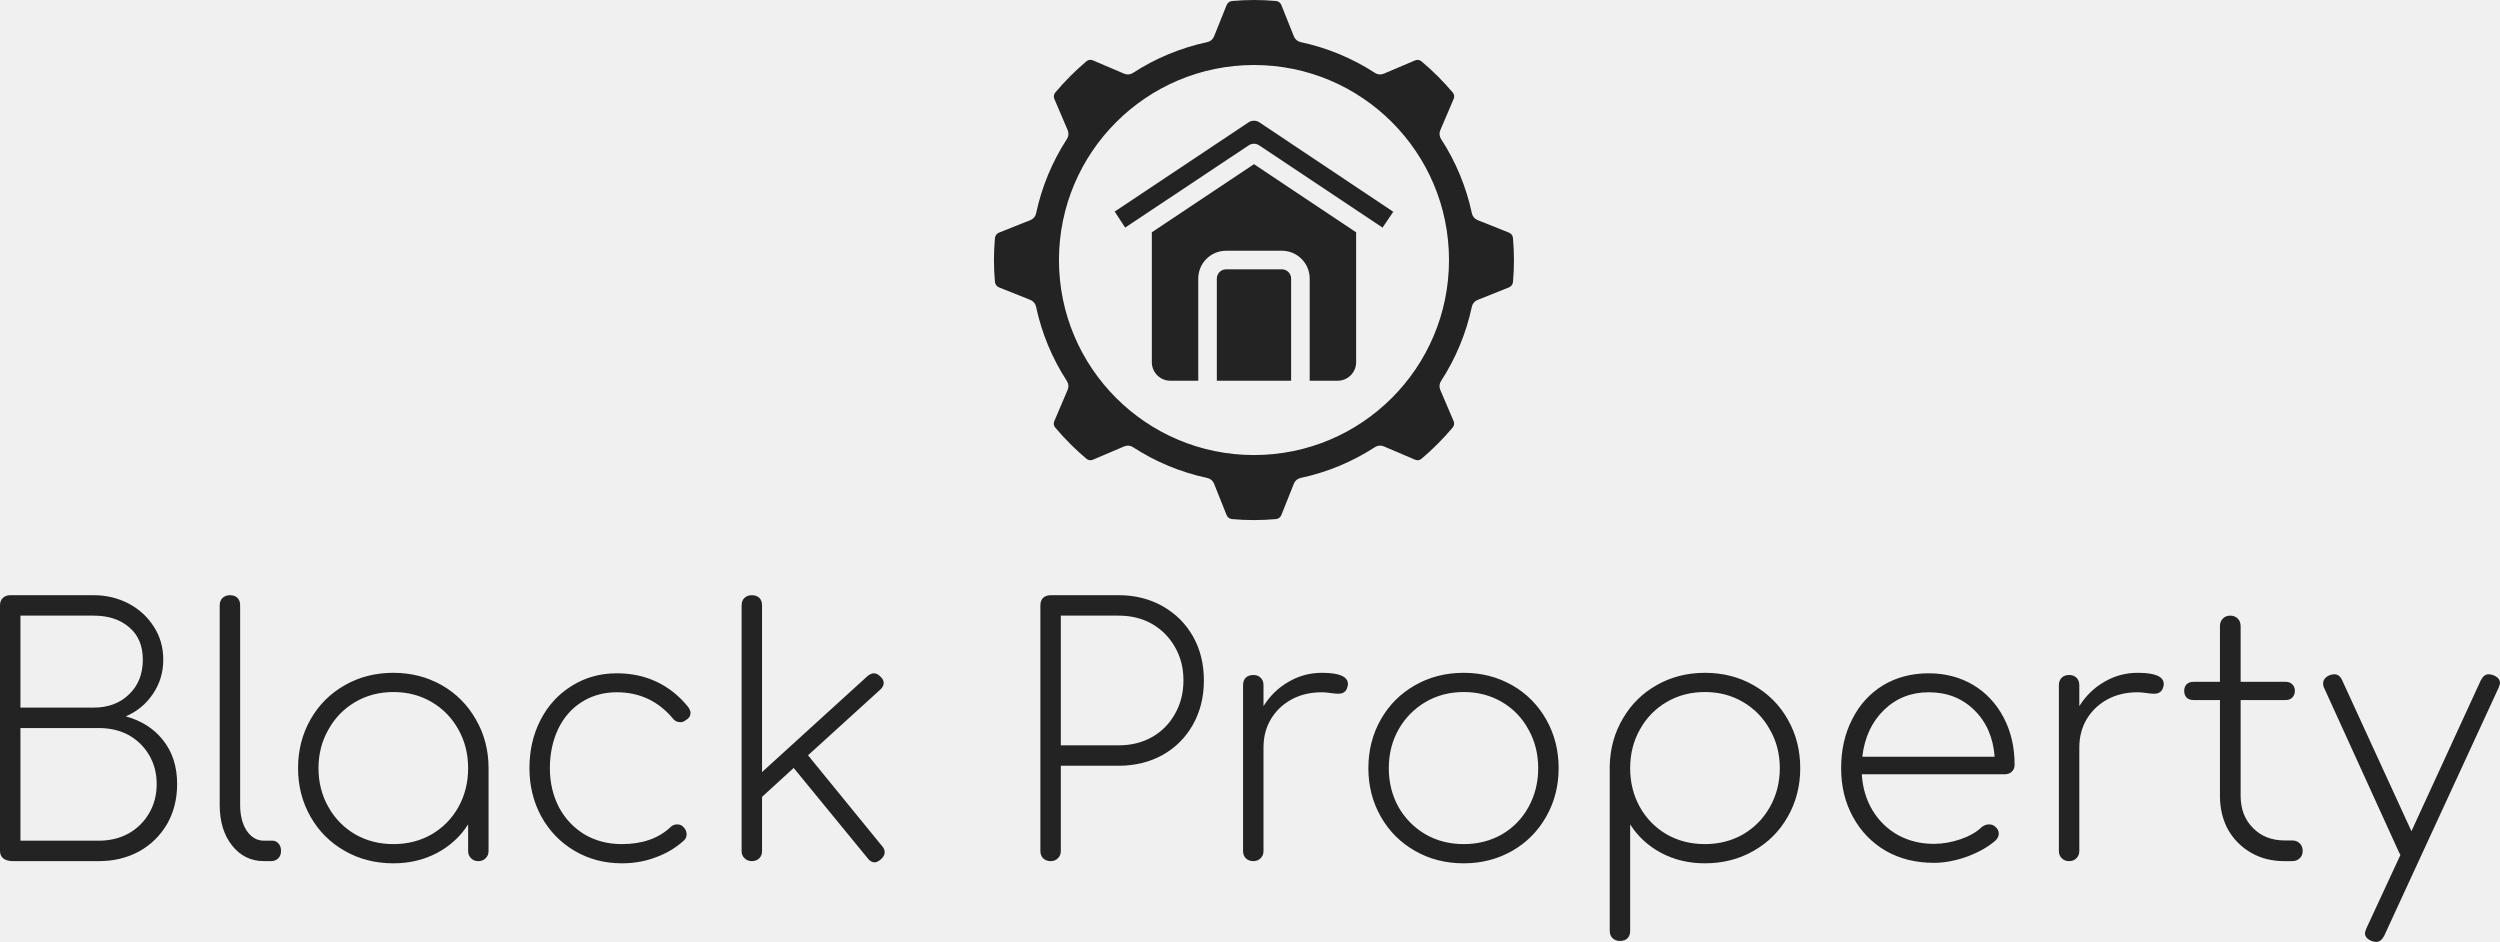
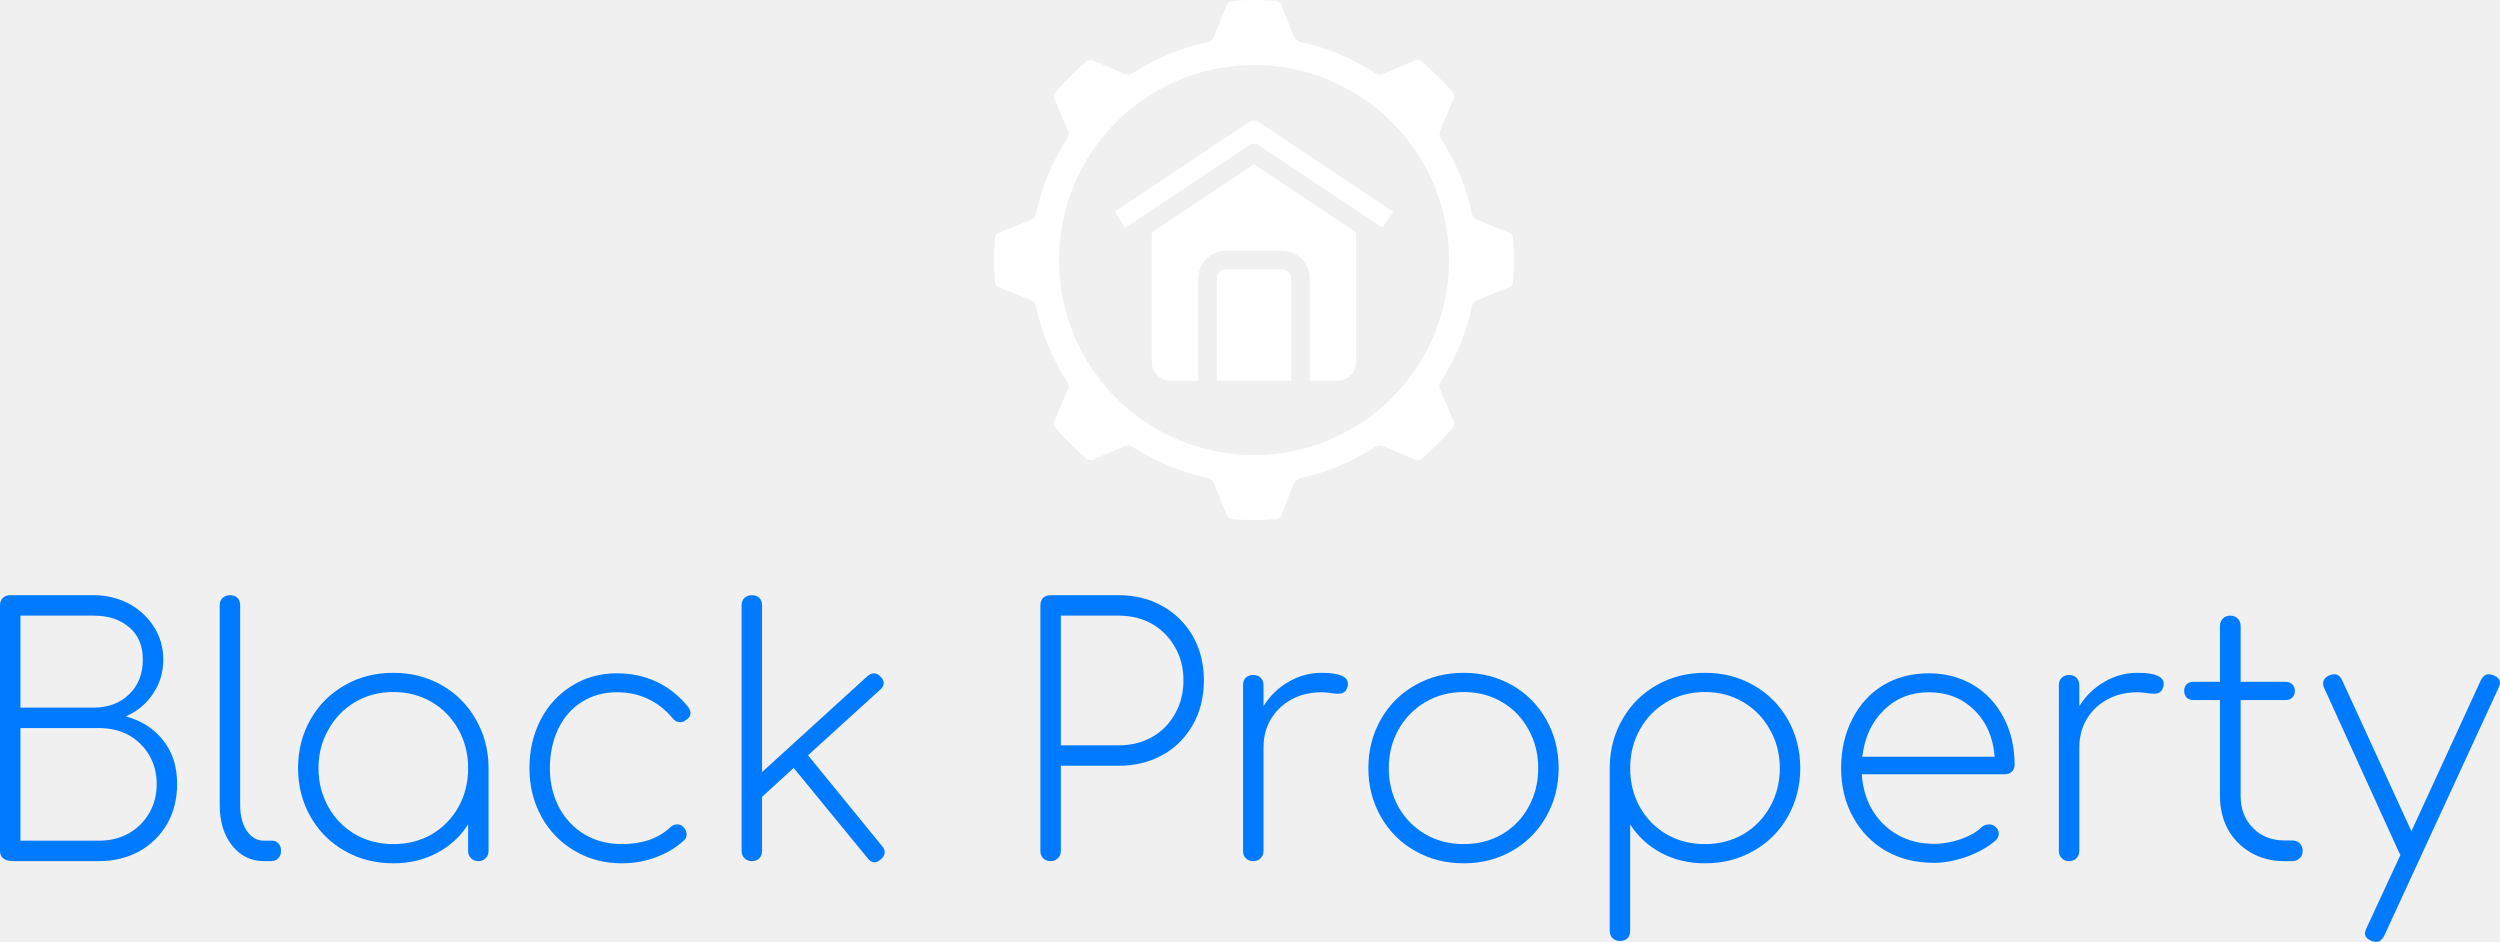
<svg xmlns="http://www.w3.org/2000/svg" data-v-423bf9ae="" viewBox="0 0 432.632 163" class="iconAbove">
-   <g data-v-423bf9ae="" id="6a824fb0-dd3e-4e63-a2fc-fc65238a975b" fill="#232323" transform="matrix(4.210526,0,0,4.210526,-5.894739,97.10526)">
+   <g data-v-423bf9ae="" id="ea4dad10-d201-4113-9363-dd973b40cae0" fill="#007BFF" transform="matrix(4.210526,0,0,4.210526,-5.894739,97.10526)">
    <path d="M5.25 1.40Q6.02 1.40 6.68 1.74Q7.34 2.09 7.72 2.69Q8.11 3.29 8.11 4.05L8.11 4.05Q8.11 4.83 7.69 5.45Q7.27 6.08 6.57 6.38L6.57 6.38Q7.55 6.65 8.11 7.37Q8.68 8.09 8.68 9.16L8.68 9.16Q8.68 10.08 8.27 10.80Q7.85 11.52 7.12 11.93Q6.38 12.33 5.46 12.33L5.46 12.33L1.95 12.33Q1.69 12.33 1.55 12.23Q1.40 12.12 1.40 11.91L1.40 11.91L1.40 1.82Q1.40 1.62 1.52 1.51Q1.64 1.40 1.82 1.40L1.82 1.40L5.25 1.40ZM5.25 6.02Q6.15 6.02 6.71 5.47Q7.27 4.93 7.27 4.05L7.27 4.05Q7.27 3.19 6.71 2.72Q6.16 2.24 5.25 2.24L5.25 2.24L2.24 2.24L2.24 6.02L5.25 6.02ZM5.46 11.49Q6.15 11.49 6.69 11.19Q7.22 10.89 7.53 10.36Q7.84 9.83 7.84 9.16L7.84 9.16Q7.84 8.50 7.53 7.97Q7.22 7.45 6.69 7.15Q6.15 6.86 5.46 6.86L5.46 6.86L2.24 6.86L2.24 11.49L5.46 11.49ZM10.43 1.82Q10.43 1.62 10.55 1.51Q10.67 1.40 10.85 1.40L10.85 1.40Q11.05 1.40 11.16 1.51Q11.27 1.62 11.27 1.82L11.27 1.82L11.27 10.02Q11.27 10.67 11.54 11.08Q11.82 11.49 12.25 11.49L12.25 11.49L12.60 11.49Q12.75 11.49 12.85 11.61Q12.95 11.72 12.95 11.91L12.95 11.91Q12.95 12.10 12.84 12.21Q12.73 12.33 12.53 12.33L12.53 12.33L12.25 12.33Q11.45 12.33 10.94 11.69Q10.43 11.05 10.43 10.02L10.43 10.02L10.43 1.82ZM17.57 4.59Q18.66 4.59 19.56 5.10Q20.45 5.61 20.96 6.51Q21.48 7.41 21.48 8.51L21.48 8.51L21.48 11.91Q21.48 12.10 21.36 12.21Q21.25 12.33 21.06 12.33L21.06 12.33Q20.87 12.33 20.76 12.21Q20.64 12.10 20.64 11.91L20.64 11.91L20.64 10.82Q20.17 11.56 19.37 11.99Q18.56 12.42 17.57 12.42L17.57 12.42Q16.46 12.42 15.57 11.91Q14.67 11.40 14.16 10.50Q13.65 9.60 13.65 8.51L13.65 8.51Q13.65 7.41 14.16 6.51Q14.67 5.61 15.57 5.10Q16.46 4.59 17.57 4.59L17.57 4.59ZM17.57 11.63Q18.44 11.63 19.14 11.23Q19.84 10.82 20.24 10.11Q20.64 9.39 20.64 8.51L20.64 8.51Q20.64 7.63 20.24 6.92Q19.84 6.20 19.14 5.79Q18.44 5.38 17.57 5.38L17.57 5.38Q16.70 5.38 16.00 5.79Q15.30 6.20 14.90 6.92Q14.49 7.63 14.49 8.51L14.49 8.51Q14.49 9.39 14.90 10.11Q15.30 10.82 16.00 11.23Q16.70 11.63 17.57 11.63L17.57 11.63ZM26.75 4.61Q27.65 4.61 28.39 4.96Q29.13 5.31 29.68 5.99L29.68 5.99Q29.78 6.13 29.78 6.23L29.78 6.23Q29.78 6.43 29.58 6.54L29.58 6.54Q29.48 6.62 29.36 6.62L29.36 6.62Q29.16 6.62 29.04 6.45L29.04 6.45Q28.14 5.39 26.75 5.39L26.75 5.39Q25.94 5.39 25.31 5.79Q24.68 6.19 24.34 6.90Q24.00 7.62 24.00 8.51L24.00 8.51Q24.00 9.39 24.37 10.11Q24.75 10.82 25.42 11.23Q26.10 11.63 26.96 11.63L26.96 11.63Q28.20 11.63 28.94 10.95L28.94 10.95Q29.06 10.82 29.23 10.82L29.23 10.82Q29.39 10.82 29.48 10.92L29.48 10.92Q29.62 11.05 29.62 11.23L29.62 11.23Q29.62 11.38 29.51 11.48L29.51 11.48Q29.02 11.93 28.36 12.17Q27.71 12.42 26.96 12.42L26.96 12.42Q25.89 12.42 25.02 11.91Q24.15 11.40 23.65 10.50Q23.16 9.60 23.16 8.51L23.16 8.51Q23.16 7.41 23.62 6.52Q24.08 5.63 24.91 5.12Q25.73 4.61 26.75 4.61L26.75 4.61ZM37.66 11.72Q37.76 11.83 37.76 11.97L37.76 11.97Q37.76 12.12 37.60 12.26L37.60 12.26Q37.46 12.38 37.35 12.38L37.35 12.38Q37.18 12.38 37.06 12.21L37.06 12.21L34.02 8.50L32.72 9.69L32.72 11.91Q32.72 12.10 32.61 12.21Q32.49 12.33 32.30 12.33L32.30 12.33Q32.12 12.33 32.00 12.21Q31.88 12.10 31.88 11.91L31.88 11.91L31.88 1.82Q31.88 1.62 32.00 1.51Q32.12 1.40 32.30 1.40L32.30 1.40Q32.49 1.40 32.61 1.51Q32.72 1.62 32.72 1.82L32.72 1.82L32.72 8.67L37.06 4.72Q37.20 4.61 37.32 4.61L37.32 4.61Q37.46 4.61 37.59 4.75L37.59 4.75Q37.72 4.87 37.72 5.01L37.72 5.01Q37.72 5.15 37.58 5.28L37.58 5.28L34.61 7.98L37.66 11.72ZM45.00 11.91Q45.00 12.10 44.88 12.21Q44.77 12.33 44.58 12.33L44.58 12.33Q44.39 12.33 44.27 12.21Q44.16 12.10 44.16 11.91L44.16 11.91L44.16 1.82Q44.16 1.62 44.27 1.51Q44.39 1.40 44.58 1.40L44.58 1.40L47.38 1.40Q48.38 1.40 49.18 1.85Q49.98 2.30 50.43 3.09Q50.88 3.89 50.88 4.90L50.88 4.90Q50.88 5.92 50.43 6.72Q49.98 7.52 49.18 7.97Q48.38 8.41 47.38 8.41L47.38 8.41L45.00 8.41L45.00 11.91ZM47.38 7.57Q48.15 7.57 48.75 7.23Q49.35 6.89 49.69 6.28Q50.04 5.67 50.04 4.90L50.04 4.90Q50.04 4.13 49.69 3.53Q49.35 2.93 48.75 2.58Q48.15 2.24 47.38 2.24L47.38 2.24L45.00 2.24L45.00 7.57L47.38 7.57ZM55.73 4.59Q56.80 4.59 56.80 5.05L56.80 5.05Q56.80 5.12 56.78 5.17L56.78 5.17Q56.74 5.32 56.65 5.38Q56.56 5.45 56.41 5.45L56.41 5.45Q56.28 5.45 56.08 5.42Q55.87 5.39 55.73 5.39L55.73 5.39Q55.03 5.39 54.49 5.68Q53.94 5.98 53.63 6.50Q53.33 7.01 53.33 7.66L53.33 7.66L53.33 11.91Q53.33 12.10 53.21 12.21Q53.10 12.33 52.91 12.33L52.91 12.33Q52.72 12.33 52.60 12.21Q52.49 12.10 52.49 11.91L52.49 11.91L52.49 5.10Q52.49 4.90 52.60 4.79Q52.72 4.68 52.91 4.68L52.91 4.68Q53.10 4.68 53.21 4.79Q53.33 4.90 53.33 5.10L53.33 5.10L53.33 5.96Q53.73 5.32 54.36 4.96Q54.99 4.59 55.73 4.59L55.73 4.59ZM61.56 4.59Q62.65 4.59 63.55 5.10Q64.44 5.61 64.95 6.51Q65.46 7.41 65.46 8.51L65.46 8.51Q65.46 9.60 64.95 10.50Q64.44 11.40 63.55 11.91Q62.65 12.42 61.56 12.42L61.56 12.42Q60.45 12.42 59.56 11.91Q58.66 11.40 58.15 10.50Q57.64 9.60 57.64 8.51L57.64 8.51Q57.64 7.41 58.15 6.51Q58.66 5.61 59.56 5.10Q60.45 4.59 61.56 4.59L61.56 4.59ZM61.56 5.38Q60.69 5.38 59.99 5.79Q59.29 6.20 58.88 6.92Q58.48 7.63 58.48 8.51L58.48 8.51Q58.48 9.39 58.88 10.11Q59.29 10.82 59.99 11.23Q60.69 11.63 61.56 11.63L61.56 11.63Q62.43 11.63 63.13 11.23Q63.83 10.82 64.22 10.11Q64.62 9.39 64.62 8.51L64.62 8.51Q64.62 7.63 64.22 6.92Q63.83 6.20 63.13 5.79Q62.43 5.38 61.56 5.38L61.56 5.38ZM71.47 4.59Q72.58 4.59 73.47 5.10Q74.37 5.61 74.88 6.51Q75.39 7.41 75.39 8.51L75.39 8.51Q75.39 9.60 74.88 10.50Q74.37 11.40 73.47 11.91Q72.58 12.42 71.47 12.42L71.47 12.42Q70.48 12.42 69.67 11.99Q68.87 11.56 68.40 10.82L68.40 10.82L68.40 15.19Q68.40 15.39 68.29 15.50Q68.18 15.61 67.98 15.61L67.98 15.61Q67.80 15.61 67.68 15.50Q67.56 15.39 67.56 15.19L67.56 15.19L67.56 8.46L67.56 8.43Q67.58 7.35 68.10 6.47Q68.61 5.59 69.50 5.09Q70.39 4.59 71.47 4.59L71.47 4.59ZM71.47 11.63Q72.34 11.63 73.04 11.23Q73.74 10.82 74.14 10.11Q74.55 9.39 74.55 8.51L74.55 8.51Q74.55 7.63 74.14 6.92Q73.74 6.20 73.04 5.79Q72.34 5.38 71.47 5.38L71.47 5.38Q70.60 5.38 69.90 5.79Q69.20 6.20 68.80 6.92Q68.40 7.63 68.40 8.51L68.40 8.51Q68.40 9.39 68.80 10.11Q69.20 10.82 69.90 11.23Q70.60 11.63 71.47 11.63L71.47 11.63ZM80.67 4.61Q81.69 4.61 82.50 5.09Q83.30 5.57 83.75 6.43Q84.20 7.28 84.20 8.37L84.20 8.37Q84.20 8.55 84.08 8.66Q83.97 8.76 83.79 8.76L83.79 8.76L77.92 8.76Q77.97 9.59 78.36 10.24Q78.75 10.89 79.41 11.26Q80.07 11.62 80.88 11.62L80.88 11.62Q81.42 11.62 81.98 11.43Q82.53 11.24 82.85 10.93L82.85 10.93Q82.99 10.82 83.15 10.82L83.15 10.82Q83.30 10.82 83.40 10.91L83.40 10.91Q83.55 11.03 83.55 11.20L83.55 11.20Q83.55 11.34 83.43 11.47L83.43 11.47Q82.98 11.87 82.26 12.14Q81.54 12.40 80.88 12.40L80.88 12.40Q79.77 12.40 78.91 11.91Q78.05 11.41 77.56 10.52Q77.07 9.63 77.07 8.51L77.07 8.51Q77.07 7.38 77.53 6.49Q77.98 5.60 78.80 5.10Q79.62 4.61 80.67 4.61L80.67 4.61ZM80.67 5.39Q79.58 5.39 78.83 6.12Q78.08 6.85 77.94 8.04L77.94 8.04L83.38 8.04Q83.29 6.85 82.54 6.12Q81.80 5.39 80.67 5.39L80.67 5.39ZM89.26 4.59Q90.33 4.59 90.33 5.05L90.33 5.05Q90.33 5.12 90.31 5.17L90.31 5.17Q90.27 5.32 90.18 5.38Q90.09 5.45 89.94 5.45L89.94 5.45Q89.81 5.45 89.61 5.42Q89.40 5.39 89.26 5.39L89.26 5.39Q88.56 5.39 88.02 5.68Q87.47 5.98 87.16 6.50Q86.86 7.01 86.86 7.66L86.86 7.66L86.86 11.91Q86.86 12.10 86.74 12.21Q86.63 12.33 86.44 12.33L86.44 12.33Q86.25 12.33 86.14 12.21Q86.02 12.10 86.02 11.91L86.02 11.91L86.02 5.10Q86.02 4.90 86.14 4.79Q86.25 4.68 86.44 4.68L86.44 4.68Q86.63 4.68 86.74 4.79Q86.86 4.90 86.86 5.10L86.86 5.10L86.86 5.96Q87.26 5.32 87.89 4.96Q88.52 4.59 89.26 4.59L89.26 4.59ZM95.61 11.48Q95.80 11.48 95.92 11.60Q96.04 11.72 96.04 11.91L96.04 11.91Q96.04 12.10 95.92 12.21Q95.80 12.33 95.61 12.33L95.61 12.33L95.28 12.33Q94.51 12.33 93.91 11.98Q93.31 11.63 92.97 11.03Q92.64 10.42 92.64 9.65L92.64 9.65L92.64 5.71L91.55 5.71Q91.38 5.71 91.27 5.61Q91.17 5.50 91.17 5.33L91.17 5.33Q91.17 5.17 91.27 5.06Q91.38 4.96 91.55 4.96L91.55 4.96L92.64 4.96L92.64 2.67Q92.64 2.48 92.76 2.36Q92.88 2.24 93.06 2.24L93.06 2.24Q93.25 2.24 93.37 2.36Q93.49 2.48 93.49 2.67L93.49 2.67L93.49 4.96L95.34 4.96Q95.51 4.96 95.61 5.06Q95.72 5.17 95.72 5.33L95.72 5.33Q95.72 5.50 95.61 5.61Q95.51 5.71 95.34 5.71L95.34 5.71L93.49 5.71L93.49 9.65Q93.49 10.46 94.00 10.97Q94.50 11.48 95.30 11.48L95.30 11.48L95.61 11.48ZM103.88 4.69Q104.15 4.80 104.15 5.01L104.15 5.01Q104.15 5.07 104.09 5.21L104.09 5.21L99.39 15.40Q99.26 15.65 99.06 15.65L99.06 15.65Q98.98 15.65 98.87 15.61L98.87 15.61Q98.60 15.50 98.60 15.29L98.60 15.29Q98.60 15.23 98.66 15.09L98.66 15.09L100.06 12.07Q100.04 12.05 100.00 11.97L100.00 11.97L96.94 5.25Q96.88 5.14 96.88 5.03L96.88 5.03Q96.88 4.82 97.12 4.70L97.12 4.70Q97.23 4.65 97.34 4.65L97.34 4.65Q97.55 4.65 97.66 4.89L97.66 4.89L100.51 11.10L103.36 4.90Q103.49 4.65 103.68 4.65L103.68 4.65Q103.78 4.65 103.88 4.69L103.88 4.69Z" />
  </g>
-   <g data-v-423bf9ae="" id="71231d22-1e31-479e-92ef-0ec1a2bc9d66" transform="matrix(1.607088,0,0,1.607088,168.7915,-3.21489)" stroke="none" fill="#232323">
+   <g data-v-423bf9ae="" id="754b5385-5ebe-40bd-a8f9-9b84700c969c" transform="matrix(1.607088,0,0,1.607088,168.7915,-3.21489)" stroke="none" fill="#FFFFFF">
    <path d="M2.11 27.6a26.252 26.252 0 000 4.784.7.7 0 00.443.567L5.926 34.3a1 1 0 01.607.72 23.819 23.819 0 003.324 8.016 1 1 0 01.081.937L8.51 47.321a.658.658 0 00.073.7 27.854 27.854 0 003.386 3.388.666.666 0 00.708.086l3.349-1.429a.994.994 0 01.937.081 23.819 23.819 0 008.016 3.324 1 1 0 01.72.607l1.35 3.378a.7.7 0 00.555.439 26.5 26.5 0 004.782 0 .7.7 0 00.567-.444l1.347-3.377a1 1 0 01.72-.607 23.819 23.819 0 008.016-3.324 1 1 0 01.937-.081l3.347 1.428a.651.651 0 00.7-.073 27.765 27.765 0 003.38-3.386.66.66 0 00.087-.708l-1.429-3.349a1 1 0 01.081-.937 23.819 23.819 0 003.324-8.016 1 1 0 01.607-.72l3.378-1.35a.7.7 0 00.439-.555 26.5 26.5 0 000-4.782V27.6a.7.7 0 00-.443-.557l-3.37-1.343a1 1 0 01-.607-.721 23.8 23.8 0 00-3.324-8.016 1 1 0 01-.081-.937l1.428-3.347a.66.66 0 00-.074-.7A27.764 27.764 0 0048.031 8.6a.666.666 0 00-.709-.086l-3.348 1.424a1 1 0 01-.937-.081 23.8 23.8 0 00-8.016-3.324 1 1 0 01-.72-.607l-1.35-3.378a.7.7 0 00-.551-.438 26.321 26.321 0 00-4.782 0 .7.7 0 00-.567.443L25.7 5.926a1 1 0 01-.72.607 23.8 23.8 0 00-8.016 3.324 1 1 0 01-.937.081L12.679 8.51a.662.662 0 00-.7.073A28.056 28.056 0 008.6 11.969a.664.664 0 00-.086.708l1.429 3.349a1 1 0 01-.081.937 23.8 23.8 0 00-3.324 8.016 1 1 0 01-.607.721l-3.383 1.349a.7.7 0 00-.438.551zM30 9A21 21 0 119 30 21.024 21.024 0 0130 9z" />
    <path d="M45 24.806l-14.425-9.637a1.057 1.057 0 00-1.153 0L15 24.781l1.128 1.726 13.313-8.861a1.006 1.006 0 011.11 0l13.291 8.862zM27 31a1 1 0 00-1 1v11h8V32a1 1 0 00-1-1z" />
    <path d="M39 43a2 2 0 002-2V27.014L30 19.68l-11 7.334V41a2 2 0 002 2h3V32a3 3 0 013-3h6a3 3 0 013 3v11z" />
  </g>
</svg>
